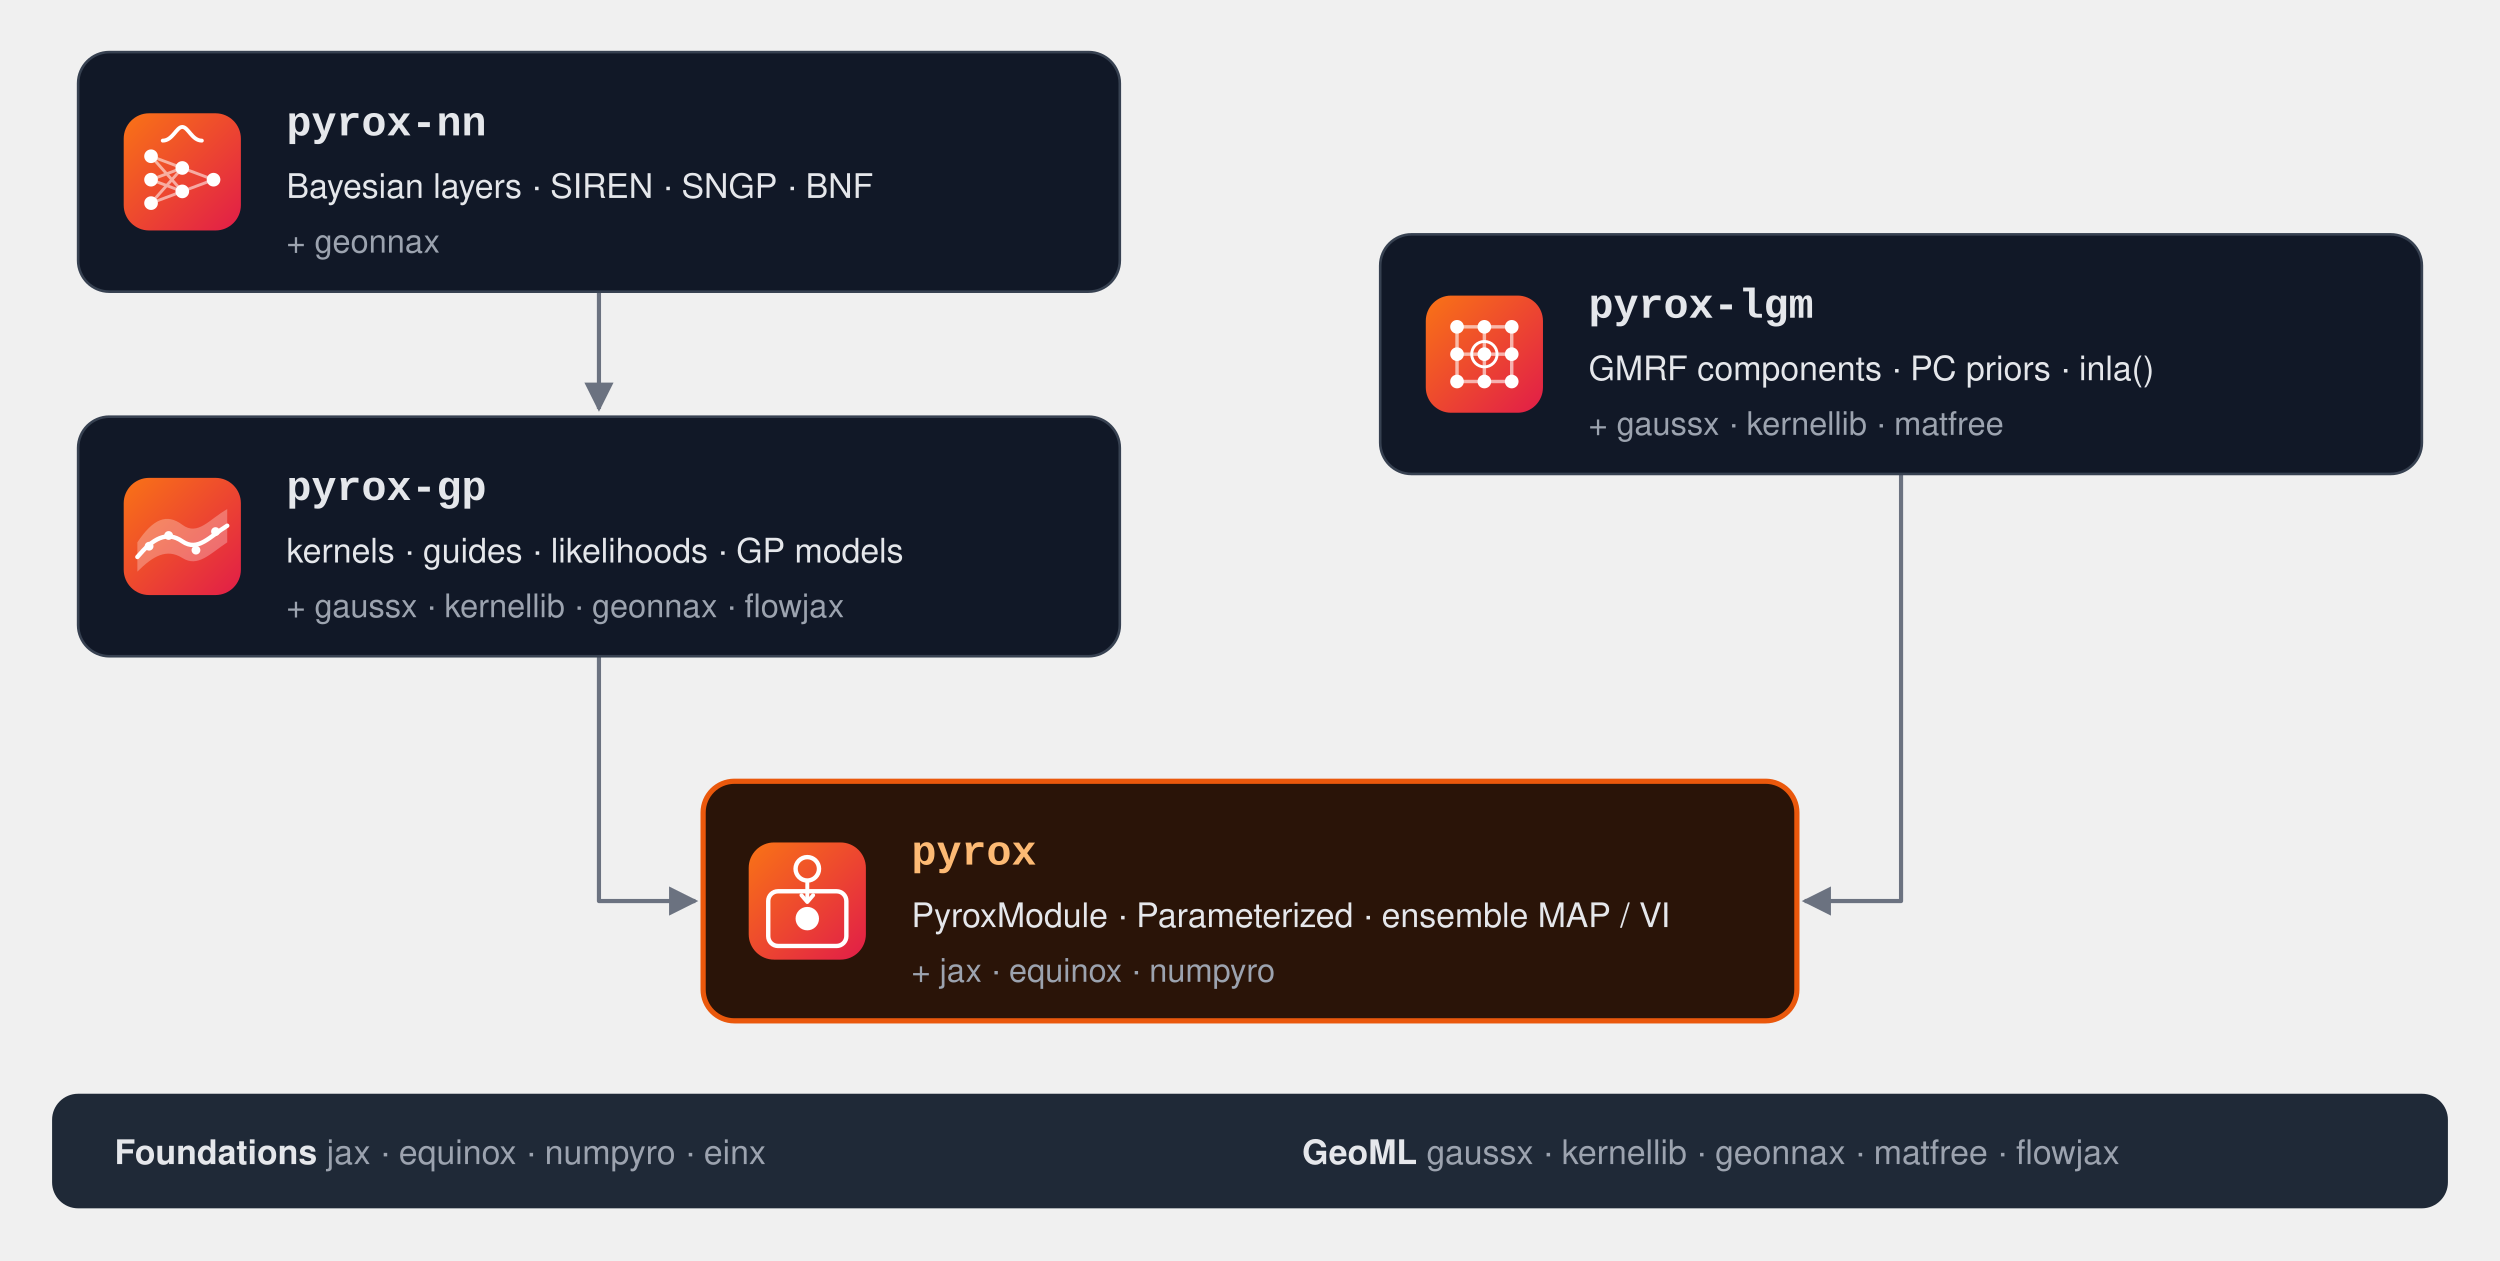
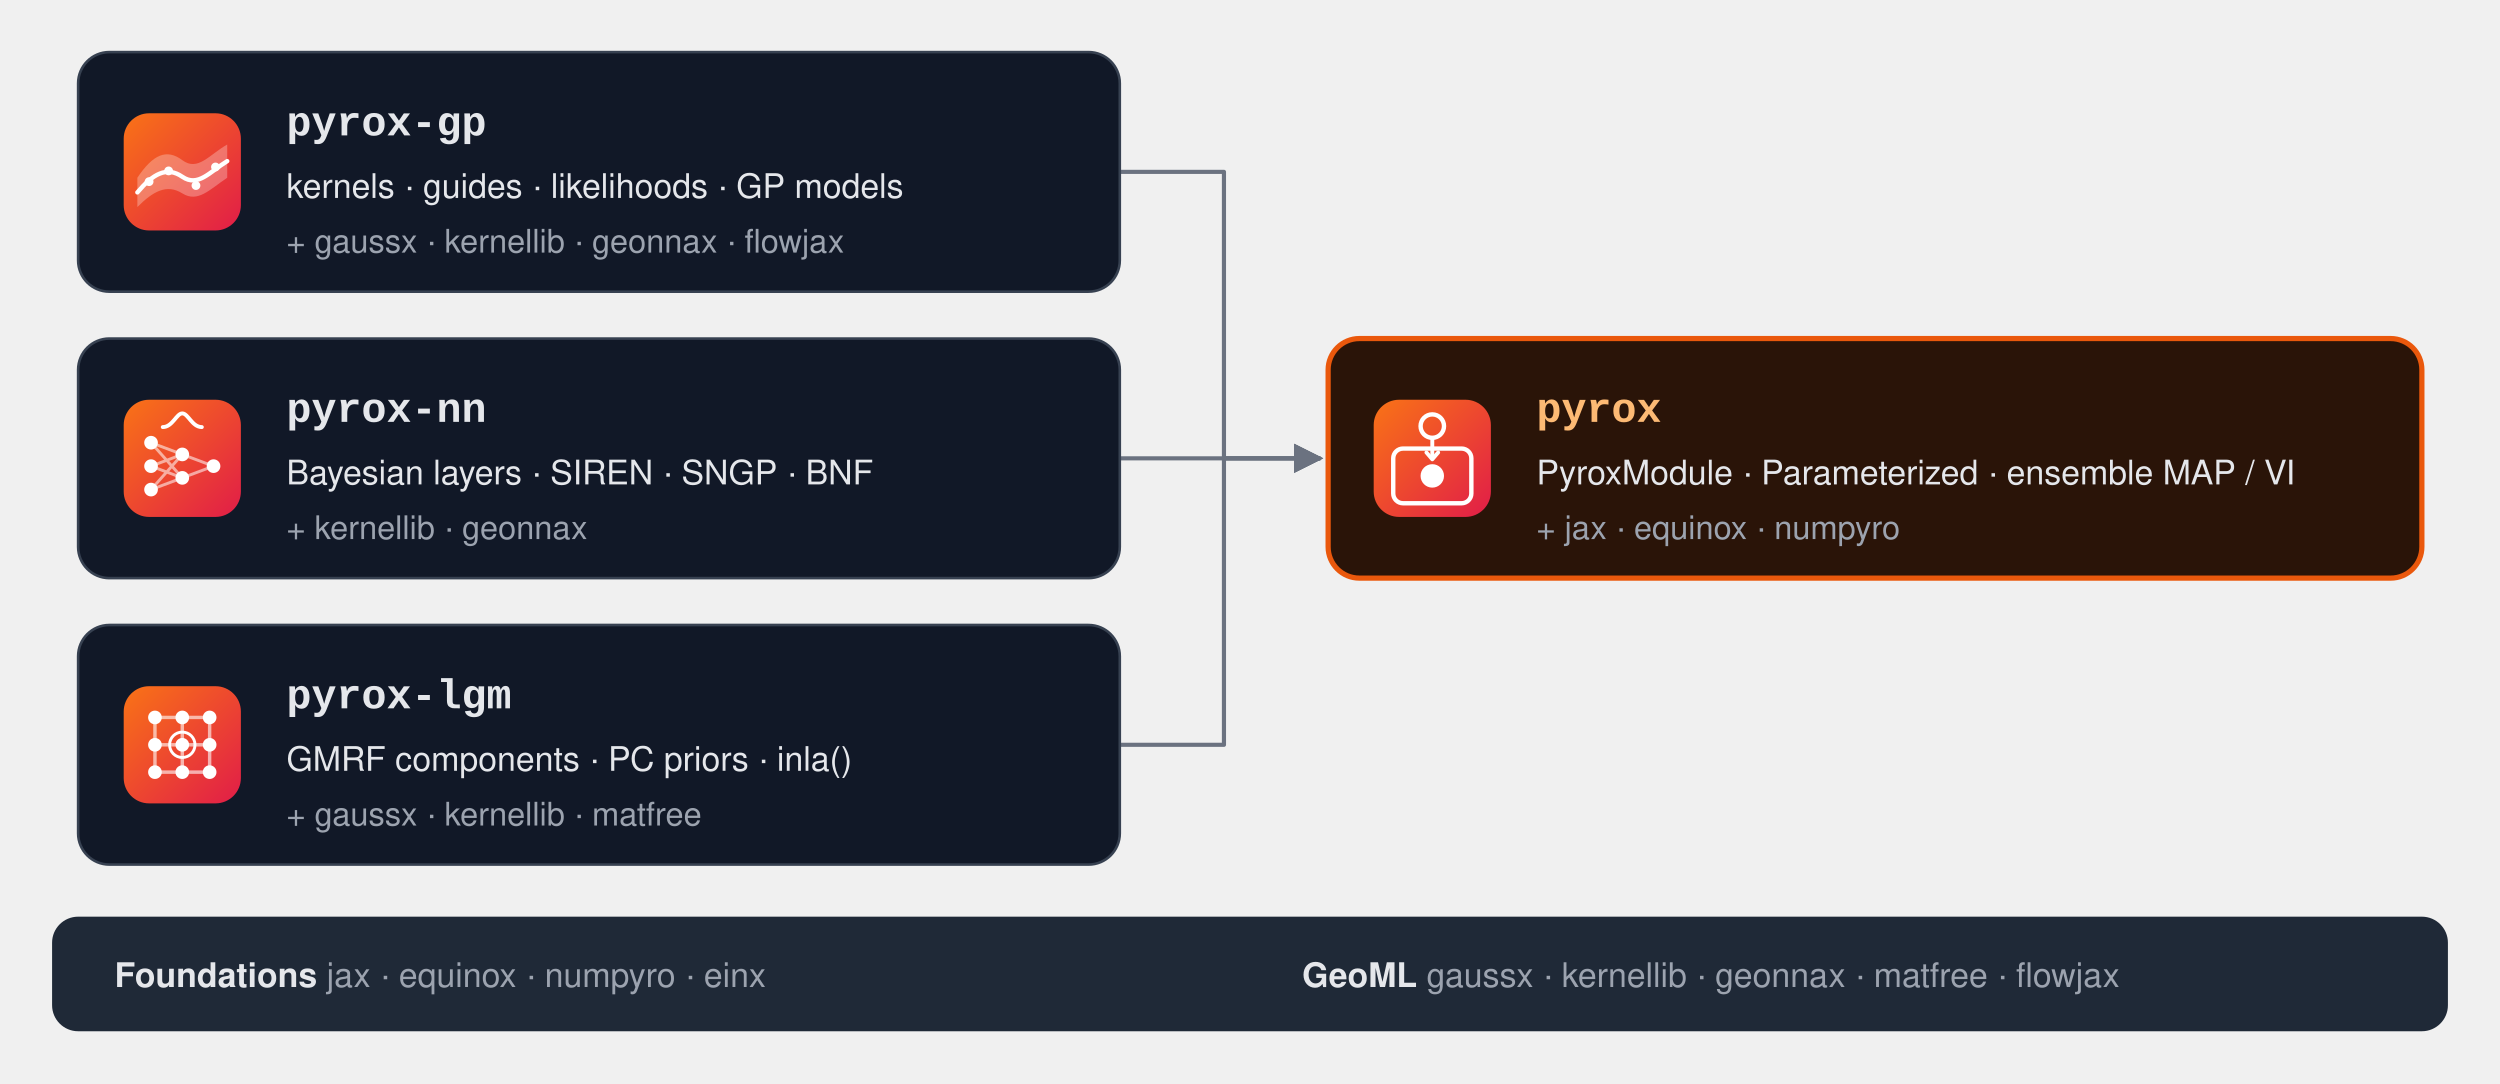
- <svg xmlns="http://www.w3.org/2000/svg" width="960" height="484" viewBox="0 0 960 484" role="img" aria-label="pyrox-nn builds on pyrox-gp, which builds on pyrox; pyrox-lgm builds on pyrox directly. All sit on JAX, Equinox and NumPyro and on the GeoML packages gaussx, kernellib and geonnax.">
+ <svg xmlns="http://www.w3.org/2000/svg" width="960" height="416" viewBox="0 0 960 416" role="img" aria-label="pyrox-gp, pyrox-nn and pyrox-lgm are siblings that each build on pyrox directly. All sit on JAX, Equinox and NumPyro and on the GeoML packages gaussx, kernellib and geonnax.">
  <defs>
    <marker id="layers-dark-head" viewBox="0 0 10 10" refX="9" refY="5" markerWidth="7" markerHeight="7" orient="auto-start-reverse">
      <path d="M0 0 L10 5 L0 10 z" fill="#6B7280" />
    </marker>
  </defs>
-   <path d="M230 112 L230 157" fill="none" stroke="#6B7280" stroke-width="1.6" stroke-linejoin="round" marker-end="url(#layers-dark-head)" />
-   <path d="M230 252 L230 346 L267 346" fill="none" stroke="#6B7280" stroke-width="1.6" stroke-linejoin="round" marker-end="url(#layers-dark-head)" />
-   <path d="M730 182 L730 346 L693 346" fill="none" stroke="#6B7280" stroke-width="1.6" stroke-linejoin="round" marker-end="url(#layers-dark-head)" />
+   <path d="M430 66 L470 66 L470 176 L507 176" fill="none" stroke="#6B7280" stroke-width="1.6" stroke-linejoin="round" marker-end="url(#layers-dark-head)" />
+   <path d="M430 176 L507 176" fill="none" stroke="#6B7280" stroke-width="1.6" stroke-linejoin="round" marker-end="url(#layers-dark-head)" />
+   <path d="M430 286 L470 286 L470 176 L507 176" fill="none" stroke="#6B7280" stroke-width="1.6" stroke-linejoin="round" marker-end="url(#layers-dark-head)" />
  <rect x="30" y="20" width="400" height="92" rx="12" fill="#111827" stroke="#374151" stroke-width="1" />
+   <defs>
+     <linearGradient id="layers-dark-pyrox-gp" x1="0" y1="0" x2="1" y2="1">
+       <stop offset="0" stop-color="#F97316" />
+       <stop offset="1" stop-color="#E11D48" />
+     </linearGradient>
+   </defs>
+   <g transform="translate(46 42) scale(0.375)">
+     <rect x="4" y="4" width="120" height="120" rx="26" fill="url(#layers-dark-pyrox-gp)" />
+     <path d="M18 70 C34 46 48 40 64 52 C80 64 92 46 110 36 L110 70 C92 82 80 96 64 86 C48 76 34 84 18 100 Z" fill="#FFFFFF" fill-opacity="0.28" />
+     <path d="M18 85 C34 66 48 58 64 69 C80 80 92 64 110 53" fill="none" stroke="#FFFFFF" stroke-width="4.5" stroke-linecap="round" />
+     <circle cx="30" cy="74" r="4.5" fill="#FFFFFF" />
+     <circle cx="50" cy="63" r="4.5" fill="#FFFFFF" />
+     <circle cx="78" cy="78" r="4.5" fill="#FFFFFF" />
+     <circle cx="98" cy="59" r="4.5" fill="#FFFFFF" />
+   </g>
+   <text x="110" y="52" text-anchor="start" font-family="ui-monospace, SFMono-Regular, Menlo, Consolas, 'Liberation Mono', monospace" font-size="16" font-weight="700" fill="#E5E7EB" xml:space="preserve">pyrox-gp</text>
+   <text x="110" y="76" text-anchor="start" font-family="ui-sans-serif, -apple-system, 'Segoe UI', Helvetica, Arial, sans-serif" font-size="13" font-weight="400" fill="#E5E7EB" xml:space="preserve">kernels · guides · likelihoods · GP models</text>
+   <text x="110" y="97" text-anchor="start" font-family="ui-sans-serif, -apple-system, 'Segoe UI', Helvetica, Arial, sans-serif" font-size="12.5" font-weight="400" fill="#9CA3AF" xml:space="preserve">+ gaussx · kernellib · geonnax · flowjax</text>
+   <rect x="30" y="130" width="400" height="92" rx="12" fill="#111827" stroke="#374151" stroke-width="1" />
  <defs>
    <linearGradient id="layers-dark-pyrox-nn" x1="0" y1="0" x2="1" y2="1">
      <stop offset="0" stop-color="#F97316" />
      <stop offset="1" stop-color="#E11D48" />
    </linearGradient>
  </defs>
-   <g transform="translate(46 42) scale(0.375)">
+   <g transform="translate(46 152) scale(0.375)">
    <rect x="4" y="4" width="120" height="120" rx="26" fill="url(#layers-dark-pyrox-nn)" />
    <path d="M44 32 C54 32 58 18 64 18 C70 18 74 32 84 32" fill="none" stroke="#FFFFFF" stroke-width="4" stroke-linecap="round" />
    <path d="M32 48 L64 60 M32 48 L64 84 M32 72 L64 60 M32 72 L64 84 M32 96 L64 60 M32 96 L64 84 M64 60 L96 72 M64 84 L96 72" stroke="#FFFFFF" stroke-opacity="0.55" stroke-width="3" stroke-linecap="round" />
    <circle cx="32" cy="48" r="7" fill="#FFFFFF" />
    <circle cx="32" cy="72" r="7" fill="#FFFFFF" />
    <circle cx="32" cy="96" r="7" fill="#FFFFFF" />
    <circle cx="64" cy="60" r="7" fill="#FFFFFF" />
    <circle cx="64" cy="84" r="7" fill="#FFFFFF" />
    <circle cx="96" cy="72" r="7" fill="#FFFFFF" />
  </g>
-   <text x="110" y="52" text-anchor="start" font-family="ui-monospace, SFMono-Regular, Menlo, Consolas, 'Liberation Mono', monospace" font-size="16" font-weight="700" fill="#E5E7EB" xml:space="preserve">pyrox-nn</text>
-   <text x="110" y="76" text-anchor="start" font-family="ui-sans-serif, -apple-system, 'Segoe UI', Helvetica, Arial, sans-serif" font-size="13" font-weight="400" fill="#E5E7EB" xml:space="preserve">Bayesian layers · SIREN · SNGP · BNF</text>
-   <text x="110" y="97" text-anchor="start" font-family="ui-sans-serif, -apple-system, 'Segoe UI', Helvetica, Arial, sans-serif" font-size="12.5" font-weight="400" fill="#9CA3AF" xml:space="preserve">+ geonnax</text>
-   <rect x="30" y="160" width="400" height="92" rx="12" fill="#111827" stroke="#374151" stroke-width="1" />
-   <defs>
-     <linearGradient id="layers-dark-pyrox-gp" x1="0" y1="0" x2="1" y2="1">
-       <stop offset="0" stop-color="#F97316" />
-       <stop offset="1" stop-color="#E11D48" />
-     </linearGradient>
-   </defs>
-   <g transform="translate(46 182) scale(0.375)">
-     <rect x="4" y="4" width="120" height="120" rx="26" fill="url(#layers-dark-pyrox-gp)" />
-     <path d="M18 70 C34 46 48 40 64 52 C80 64 92 46 110 36 L110 70 C92 82 80 96 64 86 C48 76 34 84 18 100 Z" fill="#FFFFFF" fill-opacity="0.28" />
-     <path d="M18 85 C34 66 48 58 64 69 C80 80 92 64 110 53" fill="none" stroke="#FFFFFF" stroke-width="4.5" stroke-linecap="round" />
-     <circle cx="30" cy="74" r="4.5" fill="#FFFFFF" />
-     <circle cx="50" cy="63" r="4.5" fill="#FFFFFF" />
-     <circle cx="78" cy="78" r="4.5" fill="#FFFFFF" />
-     <circle cx="98" cy="59" r="4.5" fill="#FFFFFF" />
-   </g>
-   <text x="110" y="192" text-anchor="start" font-family="ui-monospace, SFMono-Regular, Menlo, Consolas, 'Liberation Mono', monospace" font-size="16" font-weight="700" fill="#E5E7EB" xml:space="preserve">pyrox-gp</text>
-   <text x="110" y="216" text-anchor="start" font-family="ui-sans-serif, -apple-system, 'Segoe UI', Helvetica, Arial, sans-serif" font-size="13" font-weight="400" fill="#E5E7EB" xml:space="preserve">kernels · guides · likelihoods · GP models</text>
-   <text x="110" y="237" text-anchor="start" font-family="ui-sans-serif, -apple-system, 'Segoe UI', Helvetica, Arial, sans-serif" font-size="12.5" font-weight="400" fill="#9CA3AF" xml:space="preserve">+ gaussx · kernellib · geonnax · flowjax</text>
-   <rect x="530" y="90" width="400" height="92" rx="12" fill="#111827" stroke="#374151" stroke-width="1" />
+   <text x="110" y="162" text-anchor="start" font-family="ui-monospace, SFMono-Regular, Menlo, Consolas, 'Liberation Mono', monospace" font-size="16" font-weight="700" fill="#E5E7EB" xml:space="preserve">pyrox-nn</text>
+   <text x="110" y="186" text-anchor="start" font-family="ui-sans-serif, -apple-system, 'Segoe UI', Helvetica, Arial, sans-serif" font-size="13" font-weight="400" fill="#E5E7EB" xml:space="preserve">Bayesian layers · SIREN · SNGP · BNF</text>
+   <text x="110" y="207" text-anchor="start" font-family="ui-sans-serif, -apple-system, 'Segoe UI', Helvetica, Arial, sans-serif" font-size="12.5" font-weight="400" fill="#9CA3AF" xml:space="preserve">+ kernellib · geonnax</text>
+   <rect x="30" y="240" width="400" height="92" rx="12" fill="#111827" stroke="#374151" stroke-width="1" />
  <defs>
    <linearGradient id="layers-dark-pyrox-lgm" x1="0" y1="0" x2="1" y2="1">
      <stop offset="0" stop-color="#F97316" />
      <stop offset="1" stop-color="#E11D48" />
    </linearGradient>
  </defs>
-   <g transform="translate(546 112) scale(0.375)">
+   <g transform="translate(46 262) scale(0.375)">
    <rect x="4" y="4" width="120" height="120" rx="26" fill="url(#layers-dark-pyrox-lgm)" />
    <path d="M36 36 L92 36 M36 64 L92 64 M36 92 L92 92 M36 36 L36 92 M64 36 L64 92 M92 36 L92 92" stroke="#FFFFFF" stroke-opacity="0.6" stroke-width="3.5" stroke-linecap="round" />
    <circle cx="36" cy="36" r="7" fill="#FFFFFF" />
    <circle cx="64" cy="36" r="7" fill="#FFFFFF" />
    <circle cx="92" cy="36" r="7" fill="#FFFFFF" />
    <circle cx="36" cy="64" r="7" fill="#FFFFFF" />
    <circle cx="92" cy="64" r="7" fill="#FFFFFF" />
    <circle cx="36" cy="92" r="7" fill="#FFFFFF" />
    <circle cx="64" cy="92" r="7" fill="#FFFFFF" />
    <circle cx="92" cy="92" r="7" fill="#FFFFFF" />
    <circle cx="64" cy="64" r="13" fill="none" stroke="#FFFFFF" stroke-width="3" />
    <circle cx="64" cy="64" r="7" fill="#FFFFFF" />
  </g>
-   <text x="610" y="122" text-anchor="start" font-family="ui-monospace, SFMono-Regular, Menlo, Consolas, 'Liberation Mono', monospace" font-size="16" font-weight="700" fill="#E5E7EB" xml:space="preserve">pyrox-lgm</text>
-   <text x="610" y="146" text-anchor="start" font-family="ui-sans-serif, -apple-system, 'Segoe UI', Helvetica, Arial, sans-serif" font-size="13" font-weight="400" fill="#E5E7EB" xml:space="preserve">GMRF components · PC priors · inla()</text>
-   <text x="610" y="167" text-anchor="start" font-family="ui-sans-serif, -apple-system, 'Segoe UI', Helvetica, Arial, sans-serif" font-size="12.5" font-weight="400" fill="#9CA3AF" xml:space="preserve">+ gaussx · kernellib · matfree</text>
-   <rect x="270" y="300" width="420" height="92" rx="12" fill="#2A1408" stroke="#EA580C" stroke-width="2" />
+   <text x="110" y="272" text-anchor="start" font-family="ui-monospace, SFMono-Regular, Menlo, Consolas, 'Liberation Mono', monospace" font-size="16" font-weight="700" fill="#E5E7EB" xml:space="preserve">pyrox-lgm</text>
+   <text x="110" y="296" text-anchor="start" font-family="ui-sans-serif, -apple-system, 'Segoe UI', Helvetica, Arial, sans-serif" font-size="13" font-weight="400" fill="#E5E7EB" xml:space="preserve">GMRF components · PC priors · inla()</text>
+   <text x="110" y="317" text-anchor="start" font-family="ui-sans-serif, -apple-system, 'Segoe UI', Helvetica, Arial, sans-serif" font-size="12.5" font-weight="400" fill="#9CA3AF" xml:space="preserve">+ gaussx · kernellib · matfree</text>
+   <rect x="510" y="130" width="420" height="92" rx="12" fill="#2A1408" stroke="#EA580C" stroke-width="2" />
  <defs>
    <linearGradient id="layers-dark-pyrox" x1="0" y1="0" x2="1" y2="1">
      <stop offset="0" stop-color="#F97316" />
      <stop offset="1" stop-color="#E11D48" />
    </linearGradient>
  </defs>
-   <g transform="translate(286 322) scale(0.375)">
+   <g transform="translate(526 152) scale(0.375)">
    <rect x="4" y="4" width="120" height="120" rx="26" fill="url(#layers-dark-pyrox)" />
    <rect x="24" y="54" width="80" height="56" rx="10" fill="none" stroke="#FFFFFF" stroke-width="4.5" />
    <circle cx="64" cy="31" r="12" fill="none" stroke="#FFFFFF" stroke-width="4.5" />
    <path d="M64 44 L64 63" stroke="#FFFFFF" stroke-width="4" stroke-linecap="round" />
    <path d="M58 58 L64 65 L70 58" fill="none" stroke="#FFFFFF" stroke-width="4" stroke-linecap="round" stroke-linejoin="round" />
    <circle cx="64" cy="82" r="12" fill="#FFFFFF" />
  </g>
-   <text x="350" y="332" text-anchor="start" font-family="ui-monospace, SFMono-Regular, Menlo, Consolas, 'Liberation Mono', monospace" font-size="16" font-weight="700" fill="#FDBA74" xml:space="preserve">pyrox</text>
-   <text x="350" y="356" text-anchor="start" font-family="ui-sans-serif, -apple-system, 'Segoe UI', Helvetica, Arial, sans-serif" font-size="13" font-weight="400" fill="#E5E7EB" xml:space="preserve">PyroxModule · Parameterized · ensemble MAP / VI</text>
-   <text x="350" y="377" text-anchor="start" font-family="ui-sans-serif, -apple-system, 'Segoe UI', Helvetica, Arial, sans-serif" font-size="12.5" font-weight="400" fill="#9CA3AF" xml:space="preserve">+ jax · equinox · numpyro</text>
-   <rect x="20" y="420" width="920" height="44" rx="10" fill="#1F2937" />
-   <text x="44" y="447" font-family="ui-sans-serif, -apple-system, 'Segoe UI', Helvetica, Arial, sans-serif" font-size="13" fill="#9CA3AF">
+   <text x="590" y="162" text-anchor="start" font-family="ui-monospace, SFMono-Regular, Menlo, Consolas, 'Liberation Mono', monospace" font-size="16" font-weight="700" fill="#FDBA74" xml:space="preserve">pyrox</text>
+   <text x="590" y="186" text-anchor="start" font-family="ui-sans-serif, -apple-system, 'Segoe UI', Helvetica, Arial, sans-serif" font-size="13" font-weight="400" fill="#E5E7EB" xml:space="preserve">PyroxModule · Parameterized · ensemble MAP / VI</text>
+   <text x="590" y="207" text-anchor="start" font-family="ui-sans-serif, -apple-system, 'Segoe UI', Helvetica, Arial, sans-serif" font-size="12.5" font-weight="400" fill="#9CA3AF" xml:space="preserve">+ jax · equinox · numpyro</text>
+   <rect x="20" y="352" width="920" height="44" rx="10" fill="#1F2937" />
+   <text x="44" y="379" font-family="ui-sans-serif, -apple-system, 'Segoe UI', Helvetica, Arial, sans-serif" font-size="13" fill="#9CA3AF">
    <tspan font-weight="700" fill="#E5E7EB">Foundations</tspan>  jax · equinox · numpyro · einx</text>
-   <text x="500" y="447" font-family="ui-sans-serif, -apple-system, 'Segoe UI', Helvetica, Arial, sans-serif" font-size="13" fill="#9CA3AF">
+   <text x="500" y="379" font-family="ui-sans-serif, -apple-system, 'Segoe UI', Helvetica, Arial, sans-serif" font-size="13" fill="#9CA3AF">
    <tspan font-weight="700" fill="#E5E7EB">GeoML</tspan>  gaussx · kernellib · geonnax · matfree · flowjax</text>
</svg>
